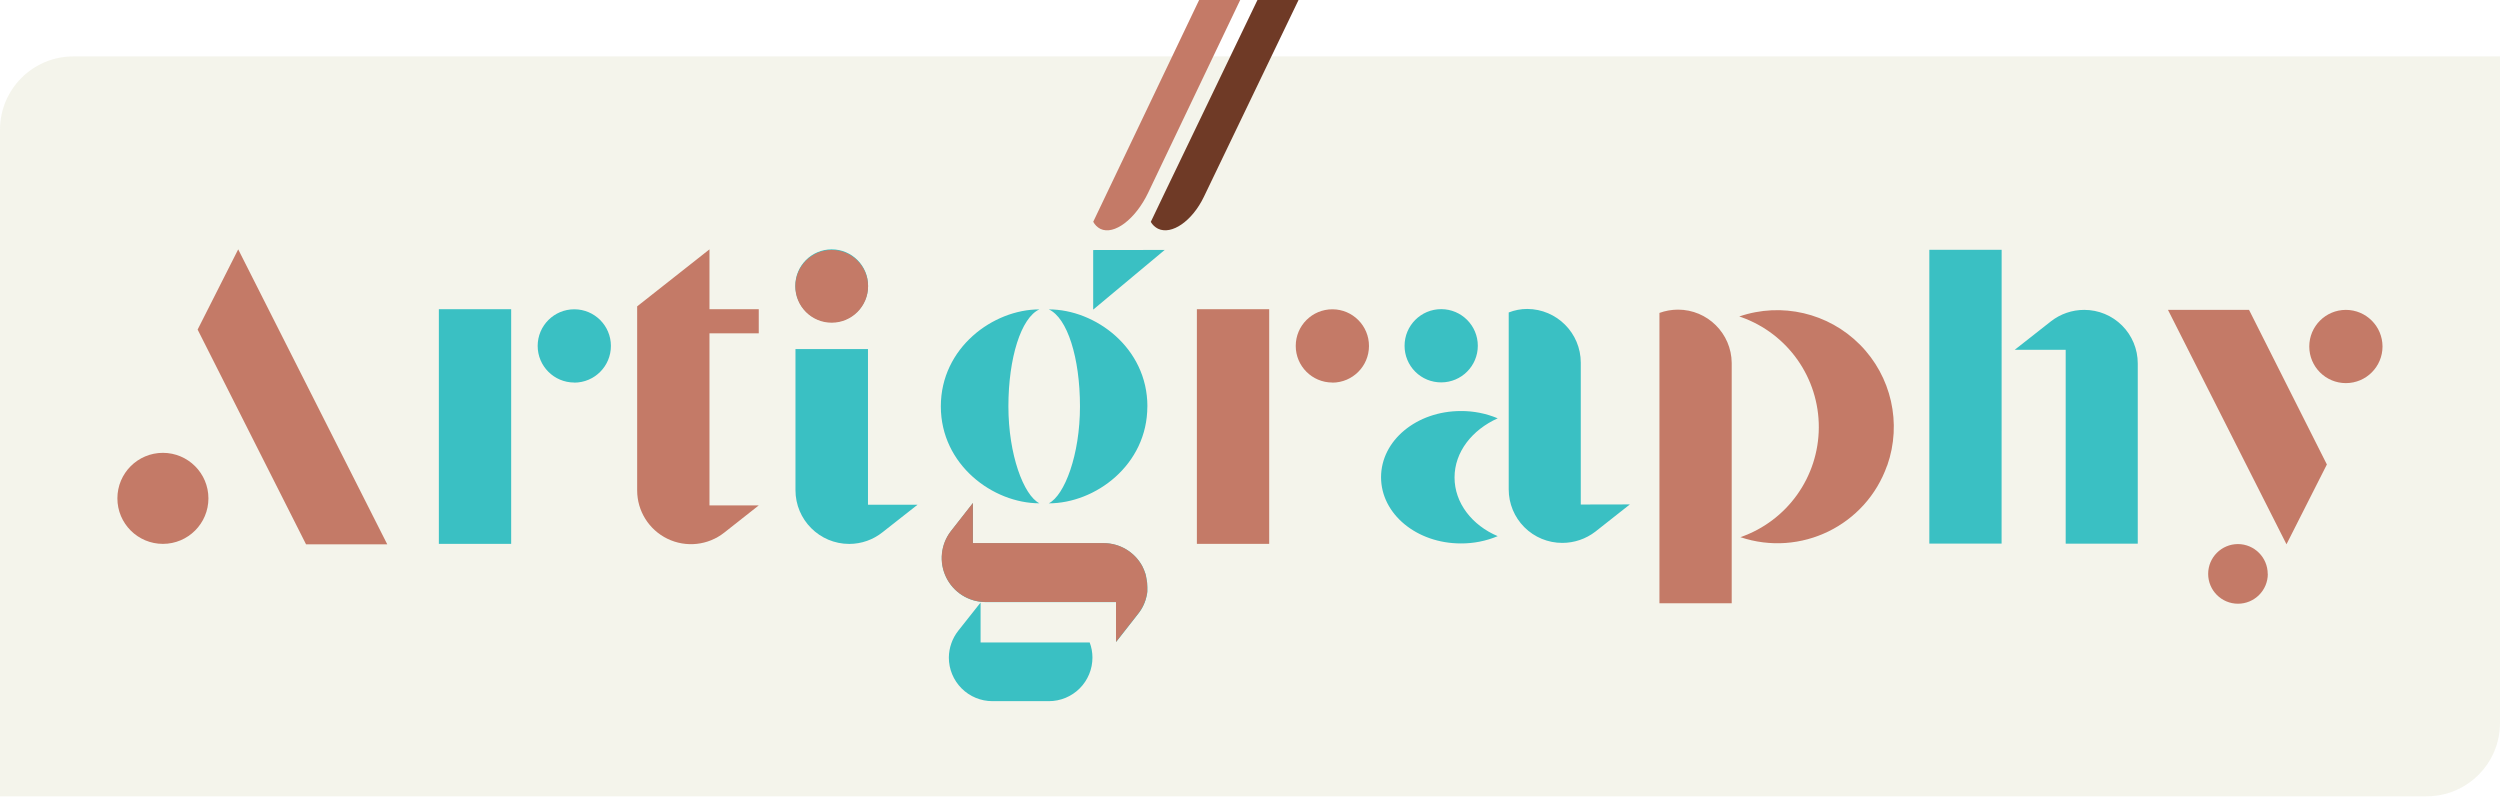
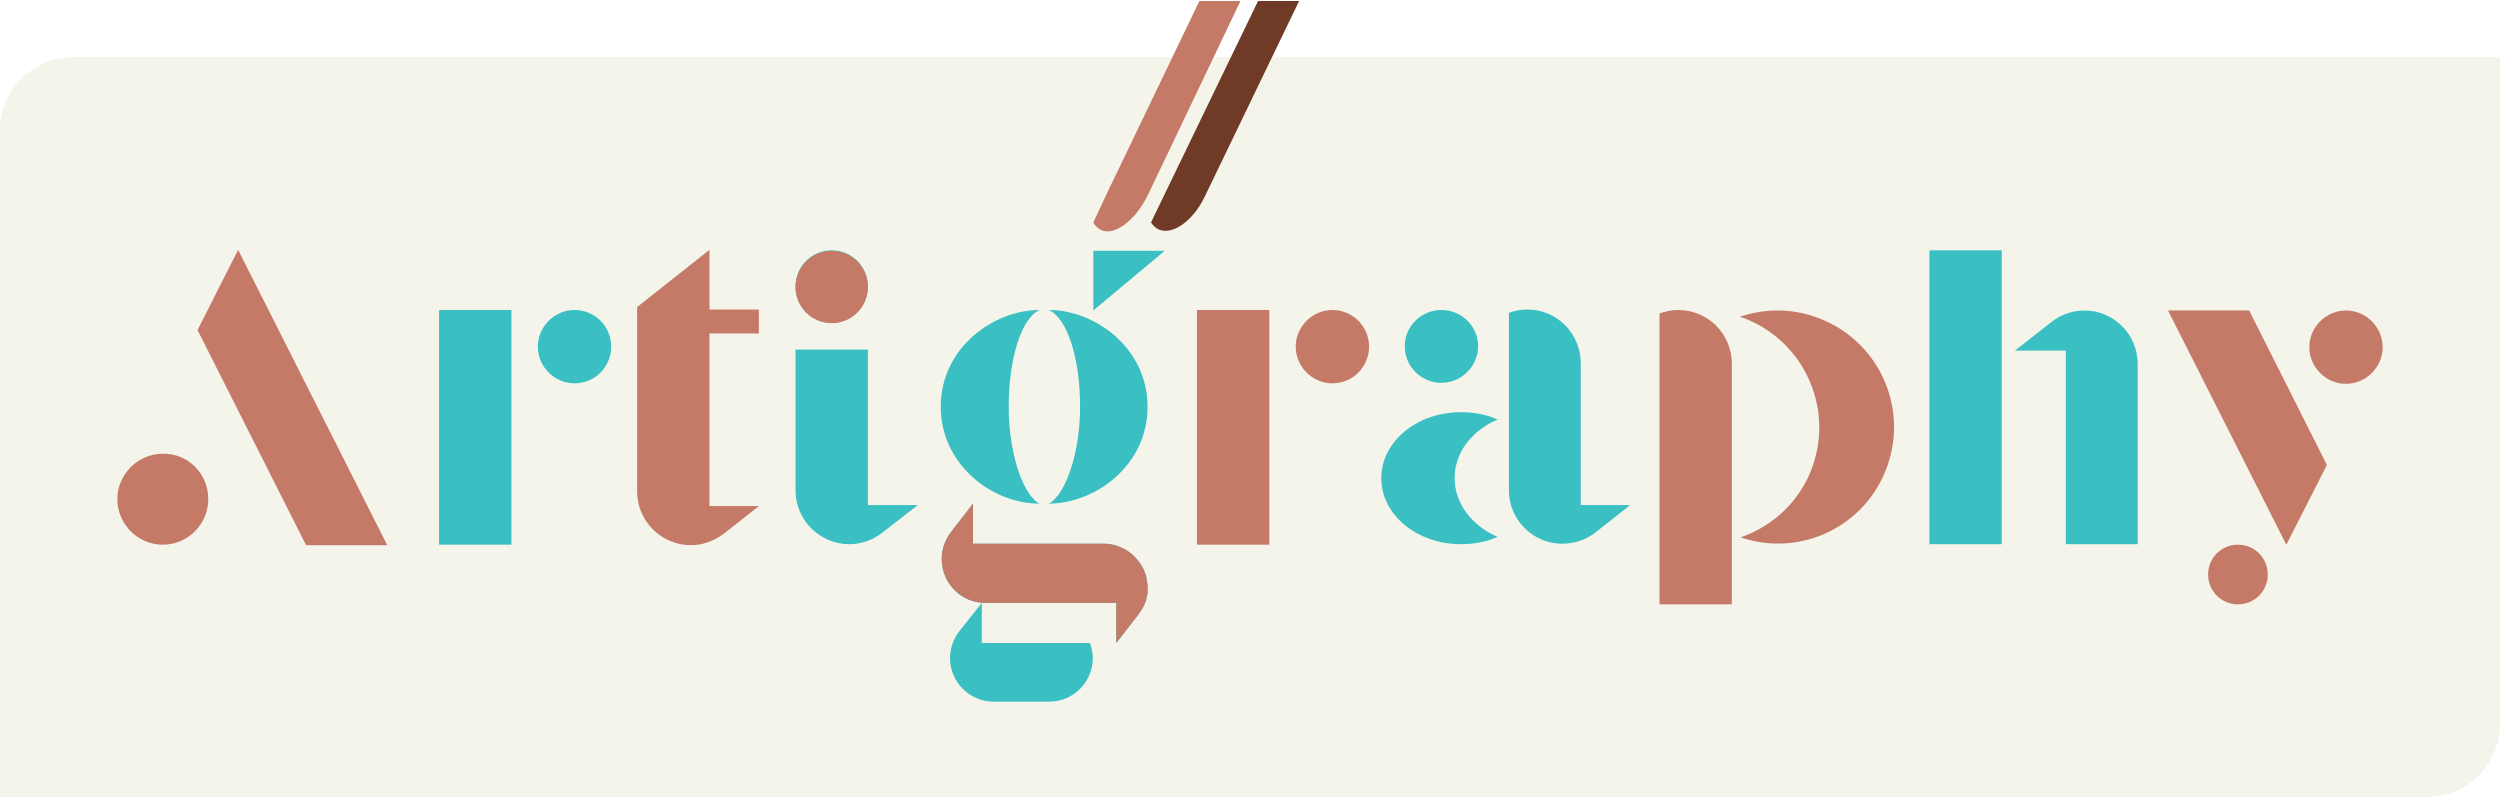
- <svg xmlns="http://www.w3.org/2000/svg" viewBox="0 0 511.33 162.87">
-   <defs>
-     <style>.cls-1{opacity:0.5;}.cls-2{fill:#e9e9d7;}.cls-3{fill:none;stroke:#c37a66;stroke-miterlimit:10;stroke-width:1.42px;}.cls-4{fill:#c47a67;}.cls-5{fill:#3ac0c3;}.cls-6{fill:#6f3a26;}</style>
-   </defs>
-   <g id="Layer_2" data-name="Layer 2">
-     <g id="Layer_1-2" data-name="Layer 1">
-       <g id="Layer_2-2" data-name="Layer 2">
-         <g id="Layer_2-2-2" data-name="Layer 2-2">
-           <g class="cls-1">
-             <path class="cls-2" d="M496.33,162.87H0V26.54a15,15,0,0,1,15-15H511.33V147.87a15,15,0,0,1-15,15Z" />
-           </g>
-         </g>
-         <path class="cls-3" d="M255.65,147.8" />
-         <path class="cls-4" d="M255.65,93.16" />
-         <path class="cls-3" d="M255.65,149.15" />
-         <path class="cls-3" d="M255.65,149.15" />
-         <path class="cls-4" d="M42.63,101.93a9.31,9.31,0,1,1-9.31-9.31A9.32,9.32,0,0,1,42.63,101.93Zm36.58,9.41H62.6L40.42,67.41,48.72,51Z" />
-         <path class="cls-5" d="M89.76,63.24h14.79v48H89.76Zm27.7,15a7.49,7.49,0,1,1,7.49-7.49A7.5,7.5,0,0,1,117.46,78.26Z" />
-         <path class="cls-4" d="M145.11,68.18v35.19h10.08l-7.06,5.57a11,11,0,0,1-17.81-8.64V62.66L145.11,51V63.24h10.08v4.94Z" />
-         <path class="cls-5" d="M162.67,58.44a7.44,7.44,0,1,1,7.44,7.44A7.42,7.42,0,0,1,162.67,58.44Zm25,44.79-7.15,5.62a10.92,10.92,0,0,1-6.82,2.4,11,11,0,0,1-11-11V71.4h14.83v31.83Z" />
-         <path class="cls-5" d="M192.43,83.11c0-12,10.71-19.83,20.16-19.83-3.74,1.68-6.34,9.94-6.34,19.83s3.12,18.19,6.34,19.83C203.14,102.94,192.43,95.11,192.43,83.11Zm42.05,35.19a7.2,7.2,0,0,1,.19,1.78v.77a.18.18,0,0,0,0,.14,3.74,3.74,0,0,1-.1.67v0a8.69,8.69,0,0,1-1.78,3.89l-4.51,5.76v-8.16H201.5a9,9,0,0,1-7-14.5l4.51-5.76v8.21h26.74a9,9,0,0,1,7.87,4.66,9.75,9.75,0,0,1,.67,1.63A5.6,5.6,0,0,1,234.48,118.3Zm-11.62,13.06a8.75,8.75,0,0,1,.58,3.12,8.91,8.91,0,0,1-8.93,8.93H203a8.91,8.91,0,0,1-8.93-8.93A9,9,0,0,1,196,129l4.56-5.76v8.16h22.32Zm11.81-48.24c0,12-10.66,19.83-20.16,19.83,3.22-1.63,6.38-9.89,6.38-19.83S218.31,65,214.51,63.28C224,63.28,234.68,71.11,234.68,83.11Zm3.55-32L223.59,63.33V51.14Z" />
-         <path class="cls-4" d="M244.8,63.24h14.79v48H244.8Zm27.7,15A7.49,7.49,0,1,1,280,70.77,7.5,7.5,0,0,1,272.5,78.26Z" />
-         <path class="cls-5" d="M297.5,97.66c0,5.23,3.6,9.79,8.83,12a19.19,19.19,0,0,1-7.54,1.49c-9,0-16.32-6-16.32-13.54s7.3-13.54,16.32-13.54a19.19,19.19,0,0,1,7.54,1.49C301.11,87.91,297.5,92.42,297.5,97.66ZM287.28,70.72a7.49,7.49,0,1,1,7.49,7.49A7.46,7.46,0,0,1,287.28,70.72Zm46.08,32.45-7.06,5.57a11.09,11.09,0,0,1-6.77,2.3,10.94,10.94,0,0,1-10.95-10.95V63.91a10.24,10.24,0,0,1,3.79-.72,11,11,0,0,1,10.95,11v29Z" />
-         <path class="cls-4" d="M354.19,74.23v49.16H339.41V64a11.26,11.26,0,0,1,3.79-.67A11,11,0,0,1,354.19,74.23Zm31.78,21a23.78,23.78,0,0,1-30,14.64,23.85,23.85,0,0,0,.19-45l-.43-.14A23.87,23.87,0,0,1,386,95.21Z" />
-         <path class="cls-5" d="M409.39,111.19H394.61V51.09h14.79Zm16.9-47.81a10.94,10.94,0,0,1,10.95,10.95v36.87H422.5V71.54H412.08l7.39-5.81A11.07,11.07,0,0,1,426.29,63.38Z" />
-         <path class="cls-4" d="M460,63.38,475.92,95l-8.26,16.32L443.42,63.38Zm3.84,54a6.1,6.1,0,1,1-6.1-6.1A6.11,6.11,0,0,1,463.82,117.38ZM487.3,70.87a7.49,7.49,0,1,1-7.49-7.49A7.5,7.5,0,0,1,487.3,70.87Z" />
-         <path class="cls-4" d="M162.67,58.58A7.44,7.44,0,1,1,170.11,66,7.42,7.42,0,0,1,162.67,58.58Z" />
-         <path class="cls-6" d="M238.24,39.39l-2.87,6a3.62,3.62,0,0,0,1.48,1.39c2.79,1.34,7-1.57,9.38-6.52L265.59,0h-8.4Z" />
-         <path class="cls-4" d="M226.73,38.8l-3.13,6.56a3.42,3.42,0,0,0,1.46,1.45c2.79,1.35,7.17-1.95,9.77-7.38L253.66,0h-8.4Z" />
-         <path class="cls-4" d="M234.46,118.28a7.2,7.2,0,0,1,.19,1.78v.77a.18.18,0,0,0,0,.14,3.74,3.74,0,0,1-.1.67v0a8.69,8.69,0,0,1-1.78,3.89l-4.51,5.76v-8.16H201.48a9,9,0,0,1-7-14.5l4.51-5.76v8.21h26.74a9,9,0,0,1,7.87,4.66,9.75,9.75,0,0,1,.67,1.63A5.6,5.6,0,0,1,234.46,118.28Z" />
+ <svg xmlns="http://www.w3.org/2000/svg" version="1.1" id="Layer_1" x="0px" y="0px" viewBox="0 0 511.3 163.3" style="enable-background:new 0 0 511.3 163.3;" xml:space="preserve">
+   <style type="text/css">
+ 	.st0{opacity:0.5;}
+ 	.st1{fill:#E9E9D7;}
+ 	.st2{fill:none;stroke:#C37A66;stroke-width:1.417;stroke-miterlimit:10;}
+ 	.st3{fill:#C47A67;}
+ 	.st4{fill:#3AC0C3;}
+ 	.st5{fill:#6F3A26;}
+ </style>
+   <g id="Layer_2">
+     <g id="Layer_2-2">
+       <g class="st0">
+         <path class="st1" d="M496.3,163H0V26.7c0-8.3,6.7-15,15-15h496.3V148C511.3,156.3,504.6,163,496.3,163L496.3,163z" />
      </g>
    </g>
+     <path class="st2" d="M255.7,147.9" />
+     <path class="st3" d="M255.7,93.3" />
+     <path class="st2" d="M255.7,149.3" />
+     <path class="st2" d="M255.7,149.3" />
+     <g>
+       <g>
+         <path class="st3" d="M42.6,102.1c0,5.1-4.2,9.3-9.3,9.3c-5.1,0-9.3-4.2-9.3-9.3c0-5.1,4.2-9.3,9.3-9.3     C38.5,92.7,42.6,96.9,42.6,102.1z M79.2,111.5H62.6L40.4,67.5l8.3-16.4L79.2,111.5z" />
+         <path class="st4" d="M89.8,63.4h14.8v48H89.8V63.4z M117.5,78.4c-4.1,0-7.5-3.4-7.5-7.5c0-4.1,3.4-7.5,7.5-7.5     c4.2,0,7.5,3.4,7.5,7.5C125,75,121.7,78.4,117.5,78.4z" />
+         <path class="st3" d="M145.1,68.3v35.2h10.1l-7.1,5.6c-2,1.5-4.3,2.4-6.8,2.4c-6,0-11-4.9-11-11V68.3v-4.9v-0.6l14.8-11.7v12.2     h10.1v4.9H145.1z" />
+         <path class="st4" d="M162.7,58.6c0-4.1,3.3-7.4,7.4-7.4c4.1,0,7.4,3.3,7.4,7.4s-3.3,7.4-7.4,7.4C166,66,162.7,62.7,162.7,58.6z      M187.7,103.3l-7.2,5.6c-1.9,1.5-4.3,2.4-6.8,2.4c-6,0-11-4.9-11-11V71.5h14.8v31.8H187.7z" />
+         <path class="st4" d="M192.4,83.2c0-12,10.7-19.8,20.2-19.8c-3.7,1.7-6.3,9.9-6.3,19.8c0,9.9,3.1,18.2,6.3,19.8     C203.2,103.1,192.4,95.2,192.4,83.2z M234.5,118.4c0.1,0.6,0.2,1.2,0.2,1.8c0,0.3,0,0.5,0,0.8c0,0,0,0.1,0,0.1     c0,0.2,0,0.4-0.1,0.7c0,0,0,0,0,0c-0.2,1.4-0.9,2.7-1.8,3.9l-4.5,5.8v-8.2h-24.6h-2.2c-4.9,0-8.9-4-8.9-9c0-2,0.7-3.9,1.9-5.5     l4.5-5.8v8.2h8.7h18c3.4,0,6.3,1.9,7.9,4.7c0.3,0.5,0.5,1.1,0.7,1.6C234.4,117.8,234.5,118.1,234.5,118.4z M222.9,131.5     c0.4,1,0.6,2.1,0.6,3.1c0,4.9-4,8.9-8.9,8.9h-6.4h-4.4h-0.6c-4.9,0-8.9-4-8.9-8.9c0-2,0.7-4,1.9-5.5l4.6-5.8v8.2h3.1h4.4h8.9     H222.9z M234.7,83.2c0,12-10.7,19.8-20.2,19.8c3.2-1.6,6.4-9.9,6.4-19.8c0-9.9-2.6-18.1-6.4-19.8C224,63.4,234.7,71.2,234.7,83.2     z M238.2,51.3l-14.6,12.2V51.3H238.2z" />
+         <path class="st3" d="M244.8,63.4h14.8v48h-14.8V63.4z M272.5,78.4c-4.1,0-7.5-3.4-7.5-7.5c0-4.1,3.4-7.5,7.5-7.5     c4.2,0,7.5,3.4,7.5,7.5C280,75,276.7,78.4,272.5,78.4z" />
+         <path class="st4" d="M297.5,97.8c0,5.2,3.6,9.8,8.8,12c-2.3,1-4.8,1.5-7.5,1.5c-9,0-16.3-6-16.3-13.5c0-7.5,7.3-13.5,16.3-13.5     c2.7,0,5.3,0.5,7.5,1.5C301.1,88,297.5,92.5,297.5,97.8z M287.3,70.8c0-4.1,3.4-7.4,7.5-7.4c4.1,0,7.5,3.3,7.5,7.4     s-3.4,7.5-7.5,7.5C290.7,78.3,287.3,75,287.3,70.8z M333.4,103.3l-7.1,5.6c-1.9,1.5-4.3,2.3-6.8,2.3c-6,0-10.9-4.9-10.9-10.9     V76.9v-5.7V64c1.2-0.5,2.5-0.7,3.8-0.7c6,0,10.9,4.9,10.9,11v18.3v10.7H333.4z" />
+         <path class="st3" d="M354.2,74.4v49.2h-14.8V71.4v-7.3c1.2-0.4,2.5-0.7,3.8-0.7C349.3,63.4,354.2,68.3,354.2,74.4z M386,95.3     c-4.3,12.3-17.7,18.8-30,14.6c6.6-2.3,12.2-7.4,14.7-14.5c4.4-12.4-2.1-26.1-14.5-30.5c-0.1,0-0.3-0.1-0.4-0.1     c4.9-1.7,10.5-1.8,15.7,0.1C383.9,69.3,390.4,82.9,386,95.3z" />
+         <path class="st4" d="M409.4,111.3h-14.8V51.2h14.8V111.3z M426.3,63.5c6,0,10.9,4.9,10.9,10.9v36.9h-14.7V71.7h-10.4l7.4-5.8     C421.5,64.3,423.9,63.5,426.3,63.5z" />
+         <path class="st3" d="M460,63.5l15.9,31.6l-8.3,16.3l-24.2-47.9H460z M463.8,117.5c0,3.4-2.7,6.1-6.1,6.1s-6.1-2.7-6.1-6.1     s2.7-6.1,6.1-6.1S463.8,114.1,463.8,117.5z M487.3,71c0,4.1-3.4,7.5-7.5,7.5s-7.5-3.4-7.5-7.5s3.4-7.5,7.5-7.5     S487.3,66.9,487.3,71z" />
+         <path class="st3" d="M162.7,58.7c0-4.1,3.3-7.4,7.4-7.4c4.1,0,7.4,3.3,7.4,7.4s-3.3,7.4-7.4,7.4C166,66.1,162.7,62.8,162.7,58.7z     " />
+       </g>
+     </g>
+     <g>
+       <path class="st5" d="M238.3,39.5l-2.9,6c0.4,0.6,0.9,1.1,1.5,1.4c2.8,1.3,7-1.6,9.4-6.5l19.4-40.2l0,0h-8.4L238.3,39.5z" />
+       <path class="st3" d="M226.7,38.9l-3.1,6.6c0.4,0.7,0.9,1.2,1.5,1.5c2.8,1.4,7.2-1.9,9.8-7.4l18.8-39.4h-8.4L226.7,38.9z" />
+     </g>
+     <path class="st3" d="M234.5,118.4c0.1,0.6,0.2,1.2,0.2,1.8c0,0.3,0,0.5,0,0.8c0,0,0,0.1,0,0.1c0,0.2,0,0.4-0.1,0.7c0,0,0,0,0,0   c-0.2,1.4-0.9,2.7-1.8,3.9l-4.5,5.8v-8.2h-24.6h-2.2c-4.9,0-8.9-4-8.9-9c0-2,0.7-3.9,1.9-5.5l4.5-5.8v8.2h8.7h18   c3.4,0,6.3,1.9,7.9,4.7c0.3,0.5,0.5,1.1,0.7,1.6C234.4,117.8,234.4,118.1,234.5,118.4z" />
  </g>
</svg>
